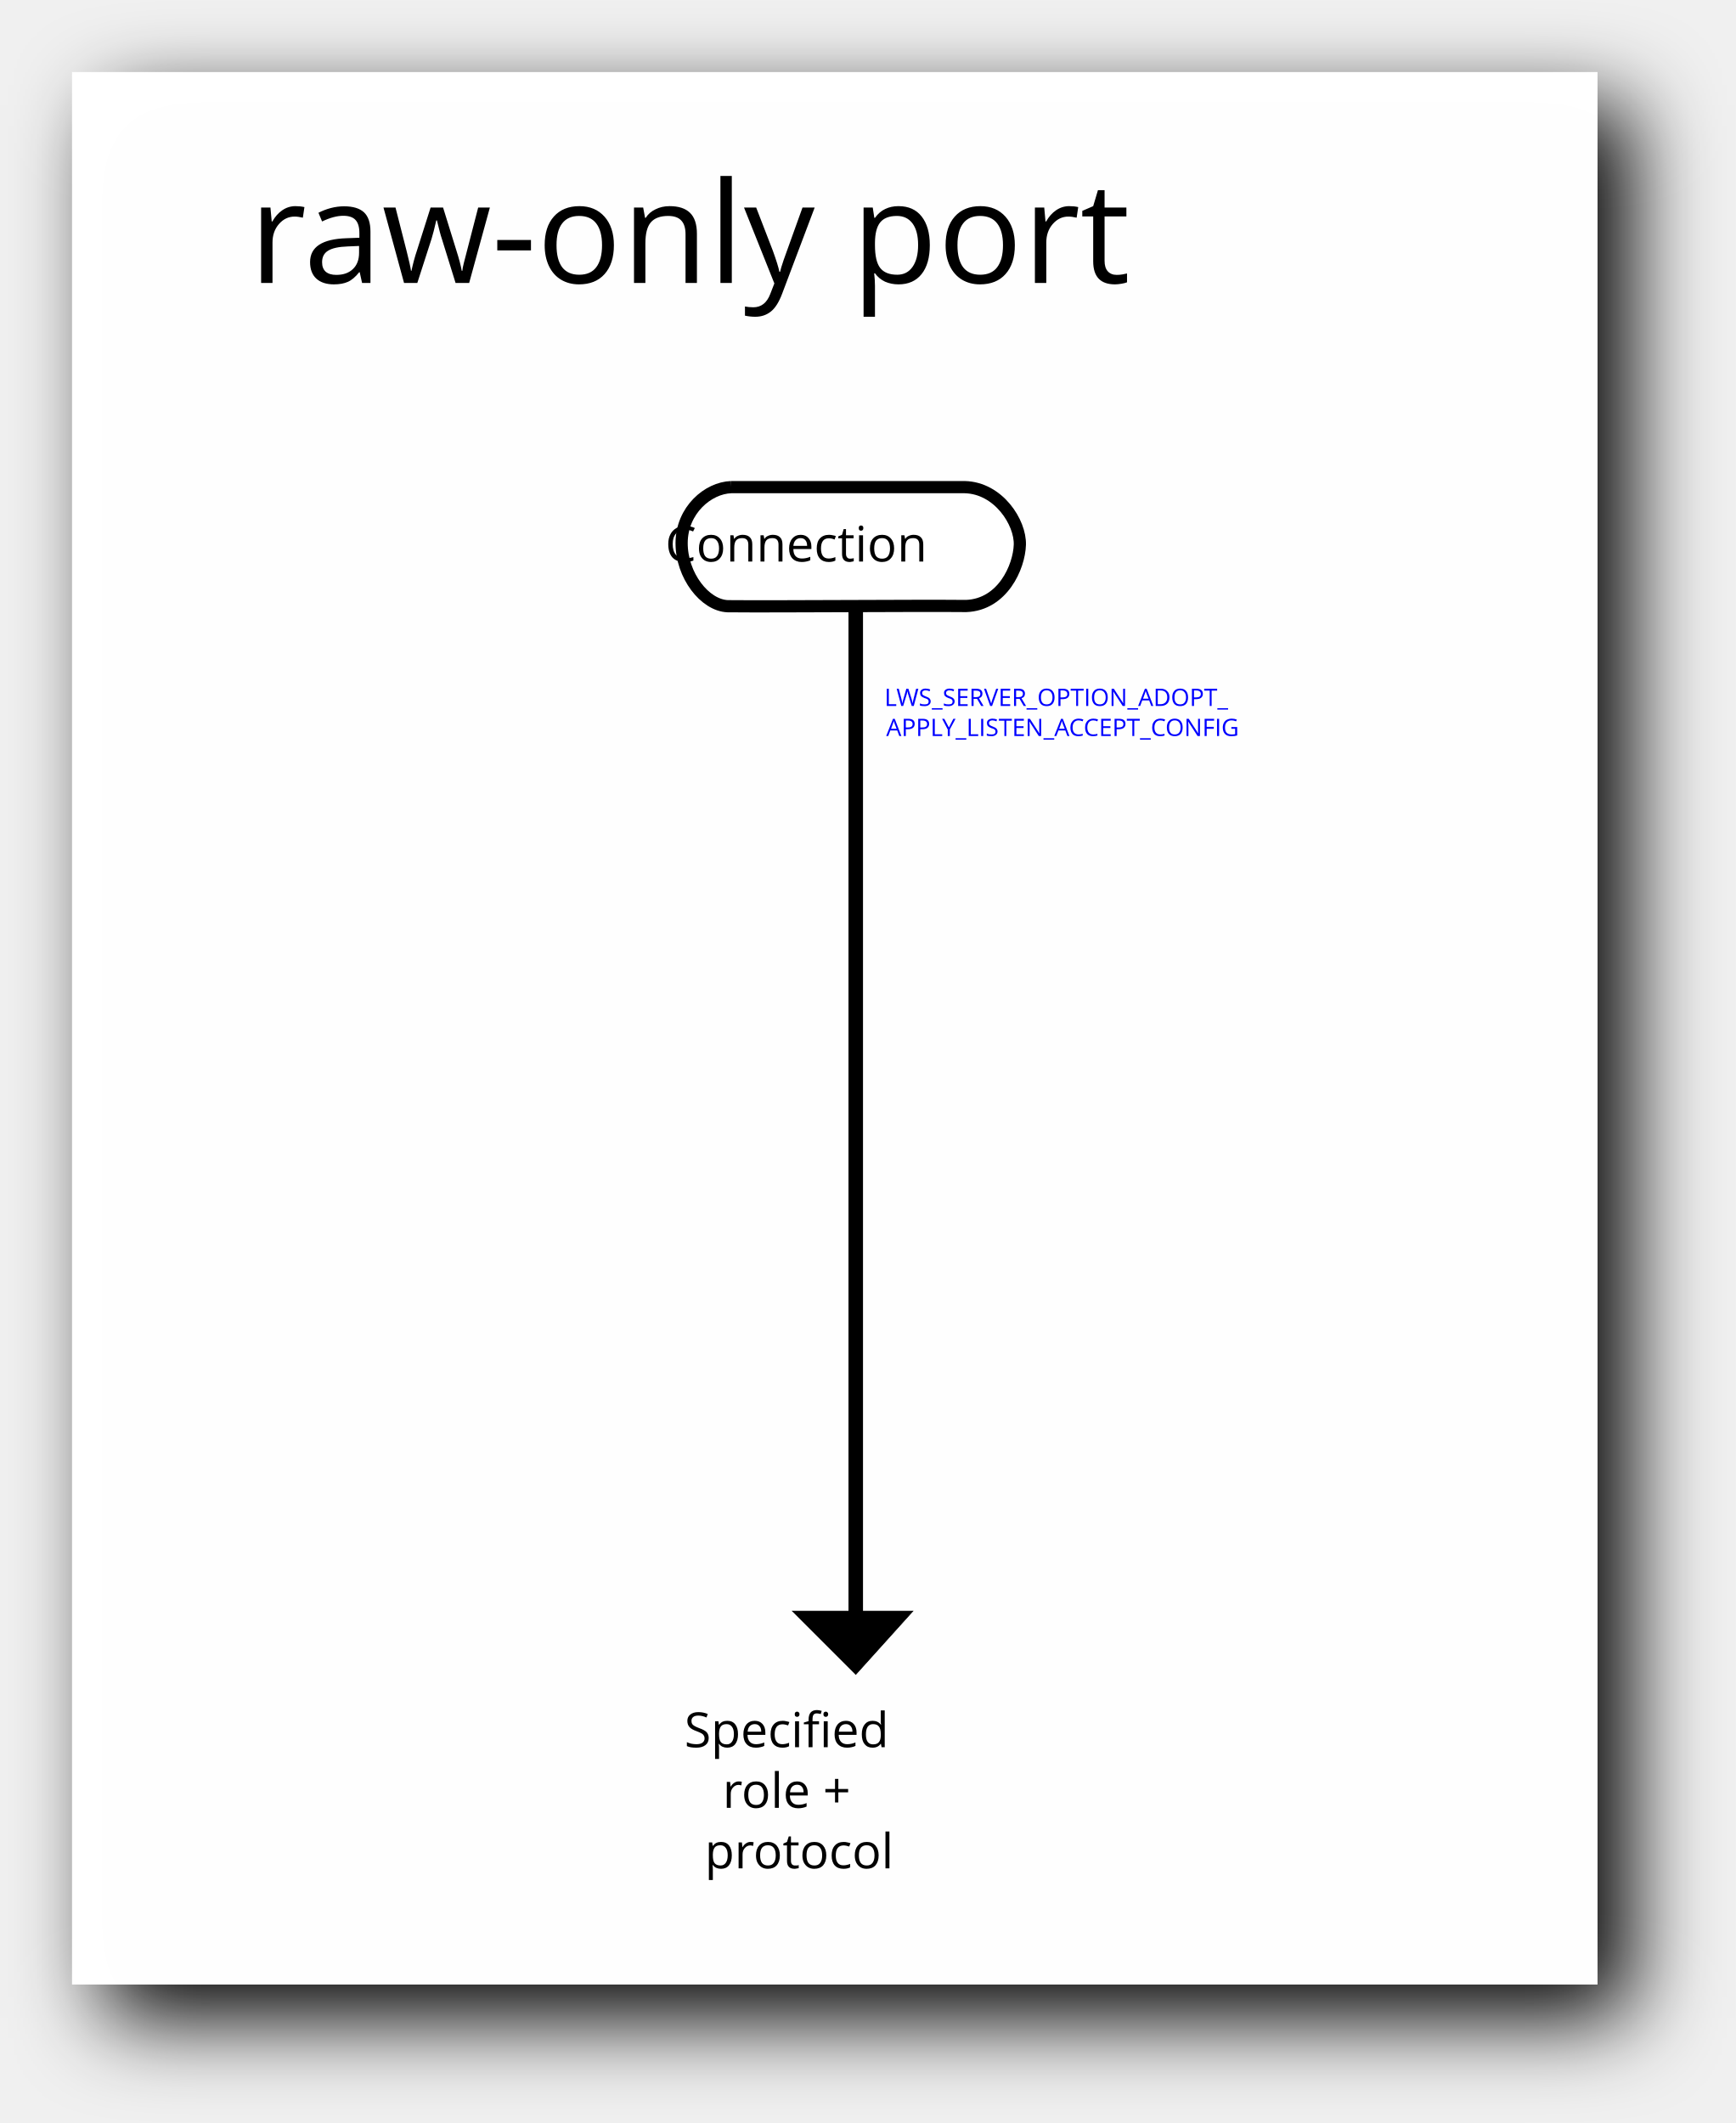
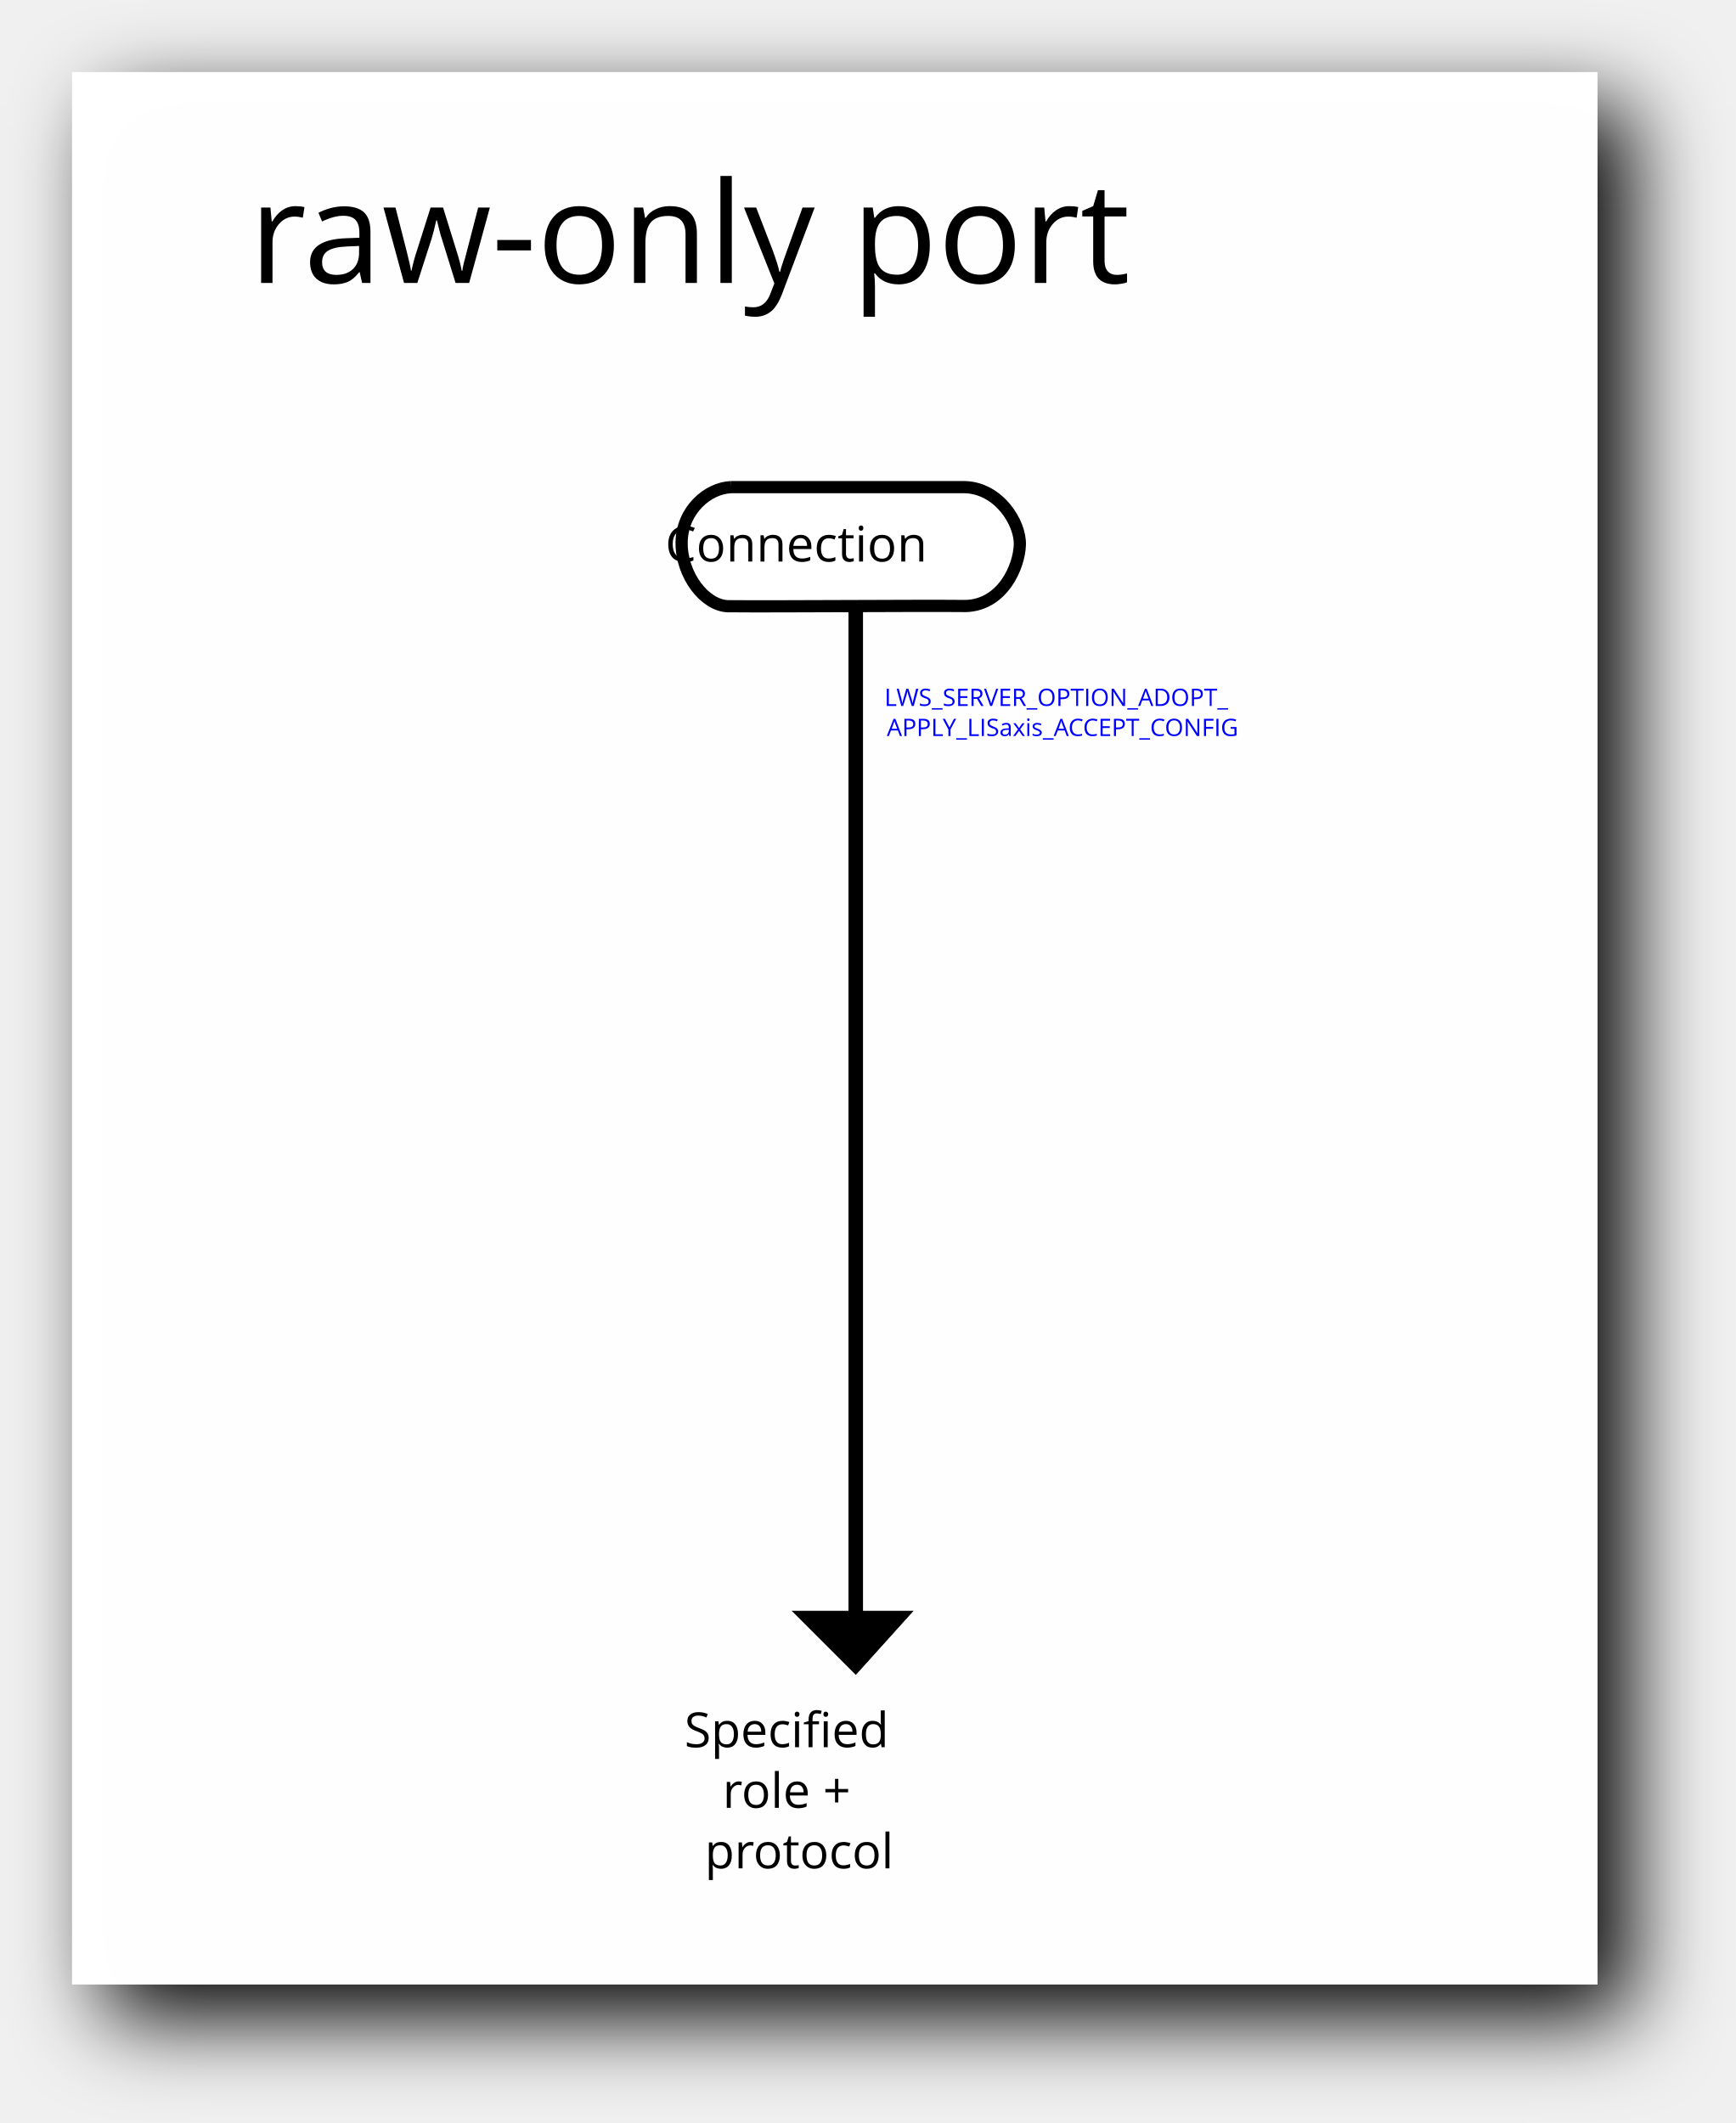
<svg xmlns="http://www.w3.org/2000/svg" width="171.61mm" height="209.9mm" version="1.1" viewBox="0 0 171.614 209.897">
  <defs>
    <filter id="a" x="-.069" y="-.055" width="1.138" height="1.11" color-interpolation-filters="sRGB">
      <feGaussianBlur stdDeviation="15.815" />
    </filter>
  </defs>
  <g transform="translate(884.06 595.62)">
    <rect transform="matrix(.27404 0 0 .27404 -1727.7 -789.44)" x="3116.4" y="745.24" width="550.33" height="690.03" fill-opacity=".996" filter="url(#a)" />
    <rect x="-876.94" y="-588.5" width="150.81" height="189.09" fill="#fff" fill-opacity=".996" />
    <path d="m-811.77-547.46h23.075c3.36 0.075 5.526 3.504 5.456 5.698s-1.697 5.915-5.302 6.054c-5.035-0.051-18.547 0.071-23.582 0.021-2.258-0.088-4.567-3.04-4.553-6.265 0.014-3.225 2.601-5.433 4.907-5.508z" fill="#fff" stroke="#000" stroke-width="1.206" />
    <g>
      <rect x="-800.18" y="-535.73" width="1.435" height="100.28" />
      <text x="-800.924" y="-540.106" dominant-baseline="auto" fill="#000000" font-family="'Open Sans'" font-size="4.864px" letter-spacing="0px" stroke-width=".304" text-align="center" text-anchor="middle" word-spacing="0px" style="font-feature-settings:normal;font-variant-alternates:normal;font-variant-caps:normal;font-variant-ligatures:normal;font-variant-numeric:normal;font-variant-position:normal;line-height:1.25;shape-padding:0;text-decoration-color:#000000;text-decoration-line:none;text-decoration-style:solid;text-indent:0;text-orientation:mixed;text-transform:none;white-space:normal" xml:space="preserve">
        <tspan x="-800.924" y="-540.106" stroke-width=".304">Connection</tspan>
      </text>
      <text x="-800.694" y="-422.877" dominant-baseline="auto" fill="#000000" font-family="'Open Sans'" font-size="4.793px" letter-spacing="0px" stroke-width=".112" text-align="center" text-anchor="middle" word-spacing="0px" style="font-feature-settings:normal;font-variant-alternates:normal;font-variant-caps:normal;font-variant-ligatures:normal;font-variant-numeric:normal;font-variant-position:normal;line-height:1.25;shape-padding:0;text-decoration-color:#000000;text-decoration-line:none;text-decoration-style:solid;text-indent:0;text-orientation:mixed;text-transform:none;white-space:normal" xml:space="preserve">
        <tspan x="-800.694" y="-422.877">Specified</tspan>
        <tspan x="-800.694" y="-416.886">role +</tspan>
        <tspan x="-800.694" y="-410.895">protocol</tspan>
      </text>
    </g>
    <g>
      <path d="m-793.82-436.33h-11.894l6.255 6.255z" stroke="#000" stroke-width=".073px" />
      <text x="-776.862" y="-525.822" dominant-baseline="auto" fill="#0000ff" font-family="'Open Sans'" font-size="2.376px" letter-spacing="0px" stroke-width=".012" text-align="center" text-anchor="middle" word-spacing="0px" style="font-feature-settings:normal;font-variant-alternates:normal;font-variant-caps:normal;font-variant-ligatures:normal;font-variant-numeric:normal;font-variant-position:normal;line-height:1.25;shape-padding:0;text-decoration-color:#000000;text-decoration-line:none;text-decoration-style:solid;text-indent:0;text-orientation:mixed;text-transform:none;white-space:normal" xml:space="preserve">
        <tspan x="-776.862" y="-525.822">LWS_SERVER_OPTION_ADOPT_</tspan>
-         <tspan x="-776.862" y="-522.852">APPLY_LISTEN_ACCEPT_CONFIG</tspan>
+         <tspan x="-776.862" y="-522.852">APPLY_LISaxis_ACCEPT_CONFIG</tspan>
      </text>
      <text x="-803.245" y="-567.649" dominant-baseline="auto" fill="#000000" font-family="'Open Sans'" font-size="13.921px" letter-spacing="0px" stroke-width=".073" text-align="center" text-anchor="middle" word-spacing="0px" style="font-feature-settings:normal;font-variant-alternates:normal;font-variant-caps:normal;font-variant-ligatures:normal;font-variant-numeric:normal;font-variant-position:normal;line-height:1.25;shape-padding:0;text-decoration-color:#000000;text-decoration-line:none;text-decoration-style:solid;text-indent:0;text-orientation:mixed;text-transform:none;white-space:normal" xml:space="preserve">
        <tspan x="-803.245" y="-567.649" stroke-width=".073">raw-only port</tspan>
      </text>
    </g>
  </g>
</svg>
